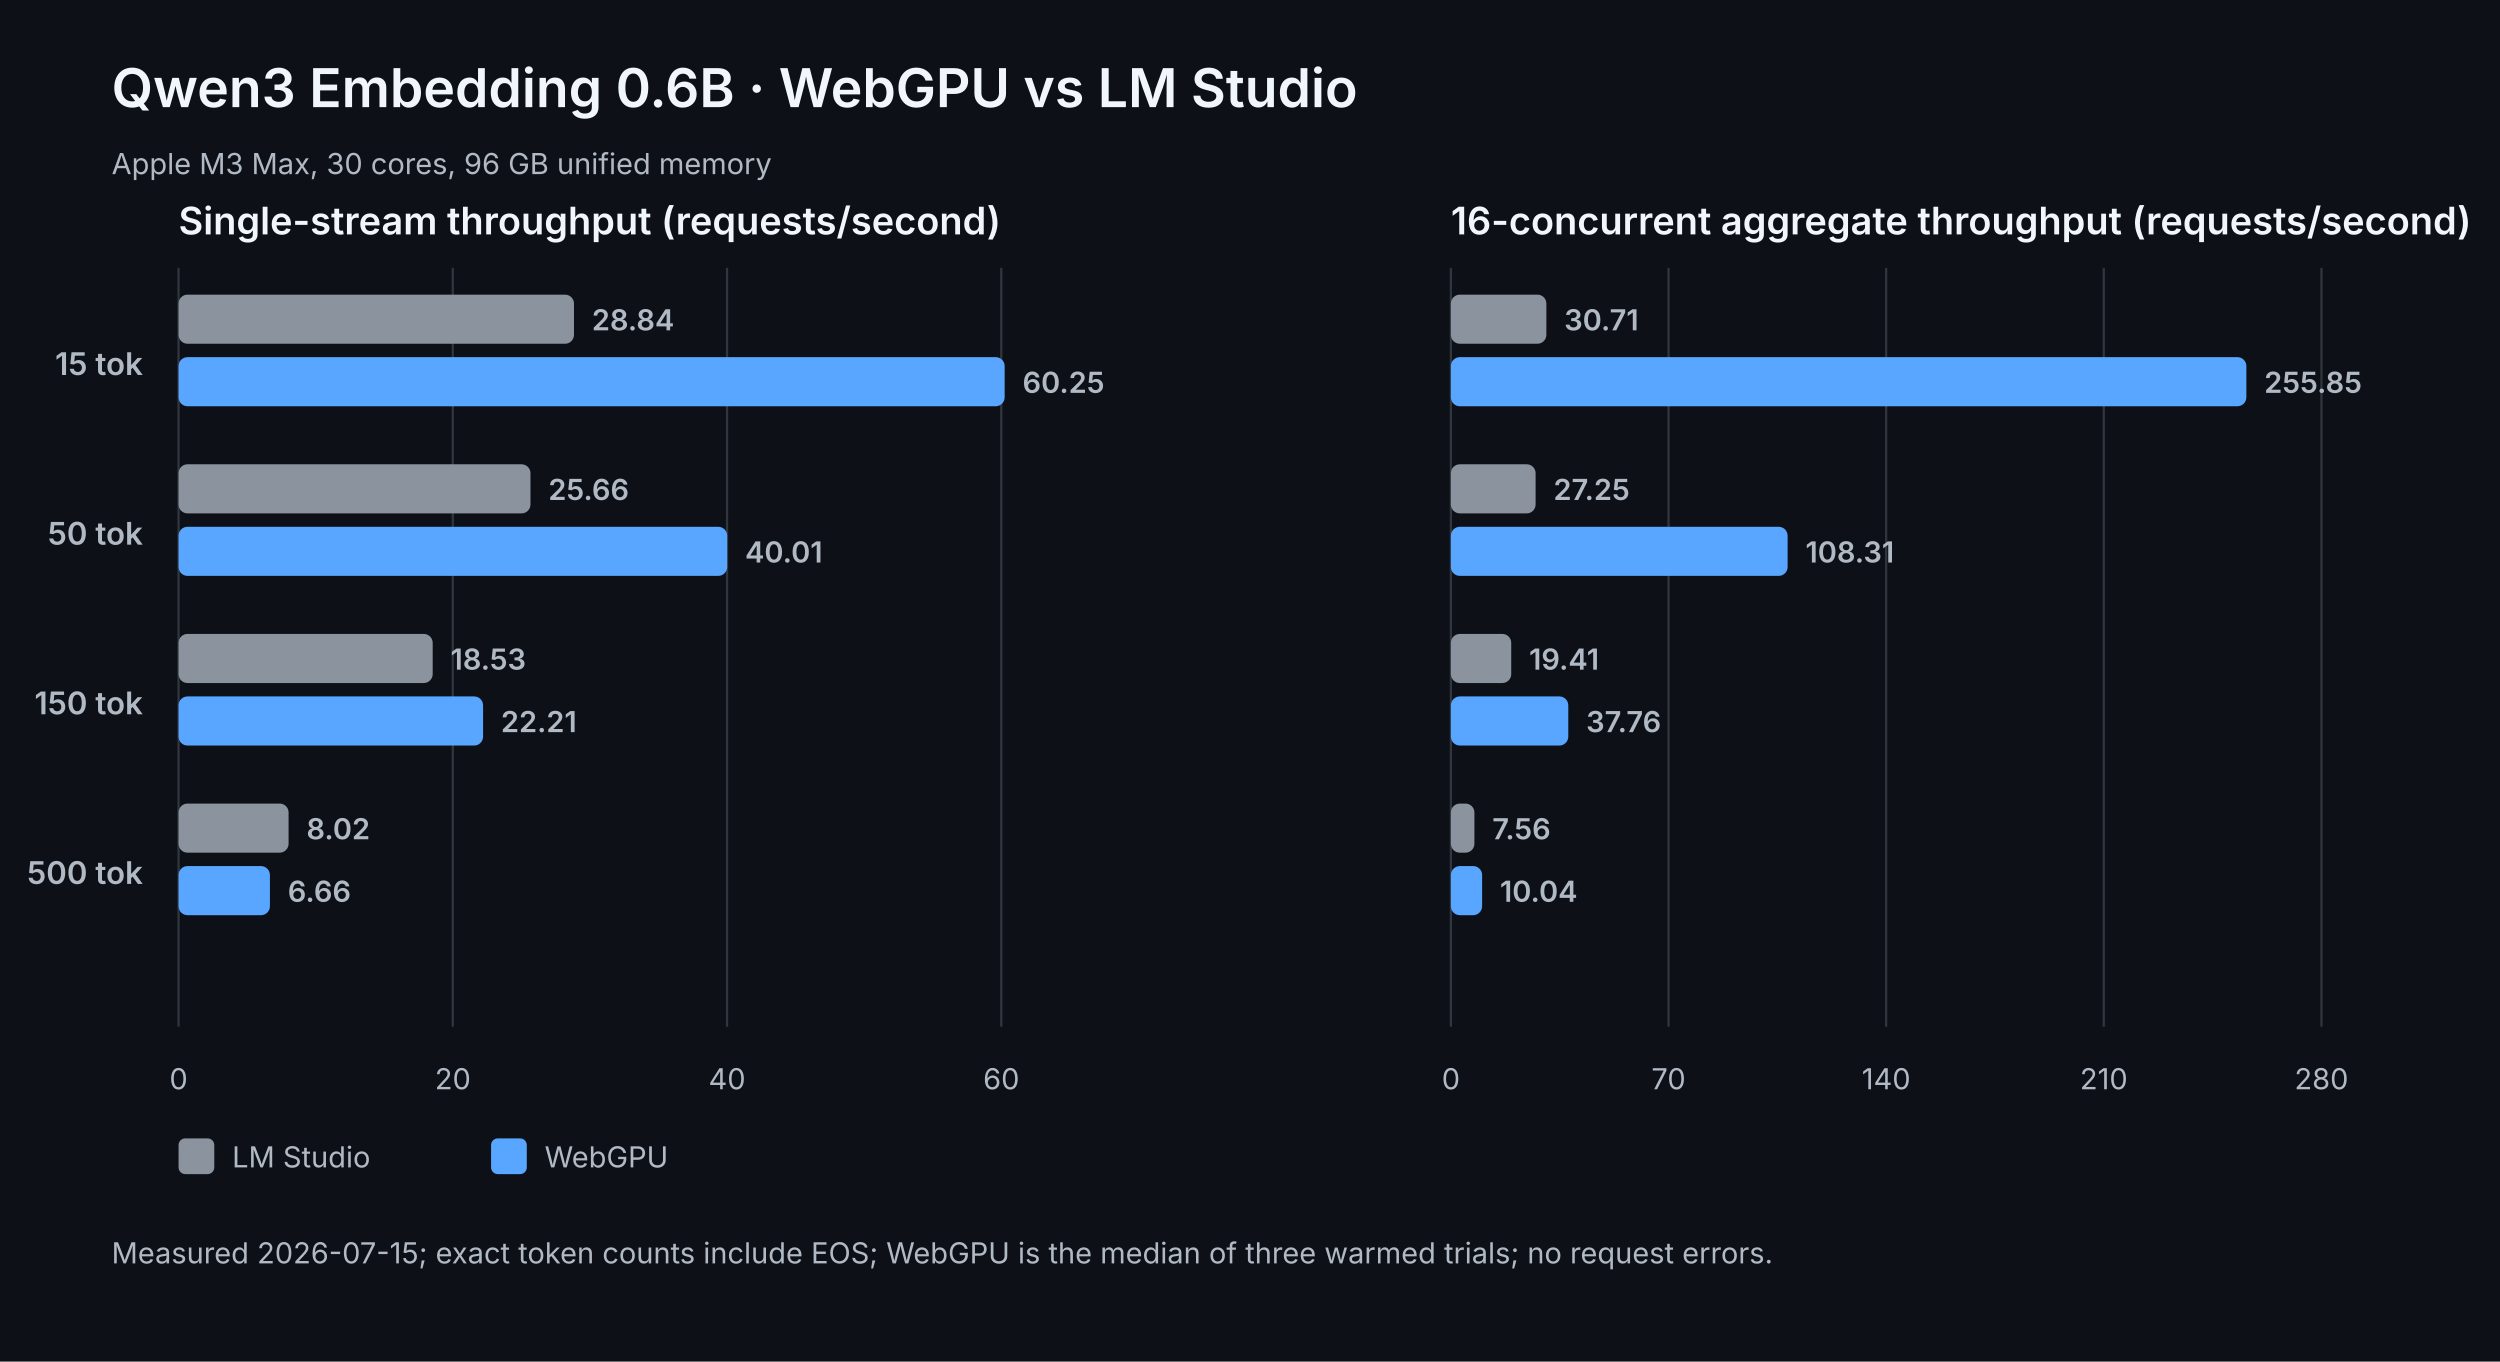
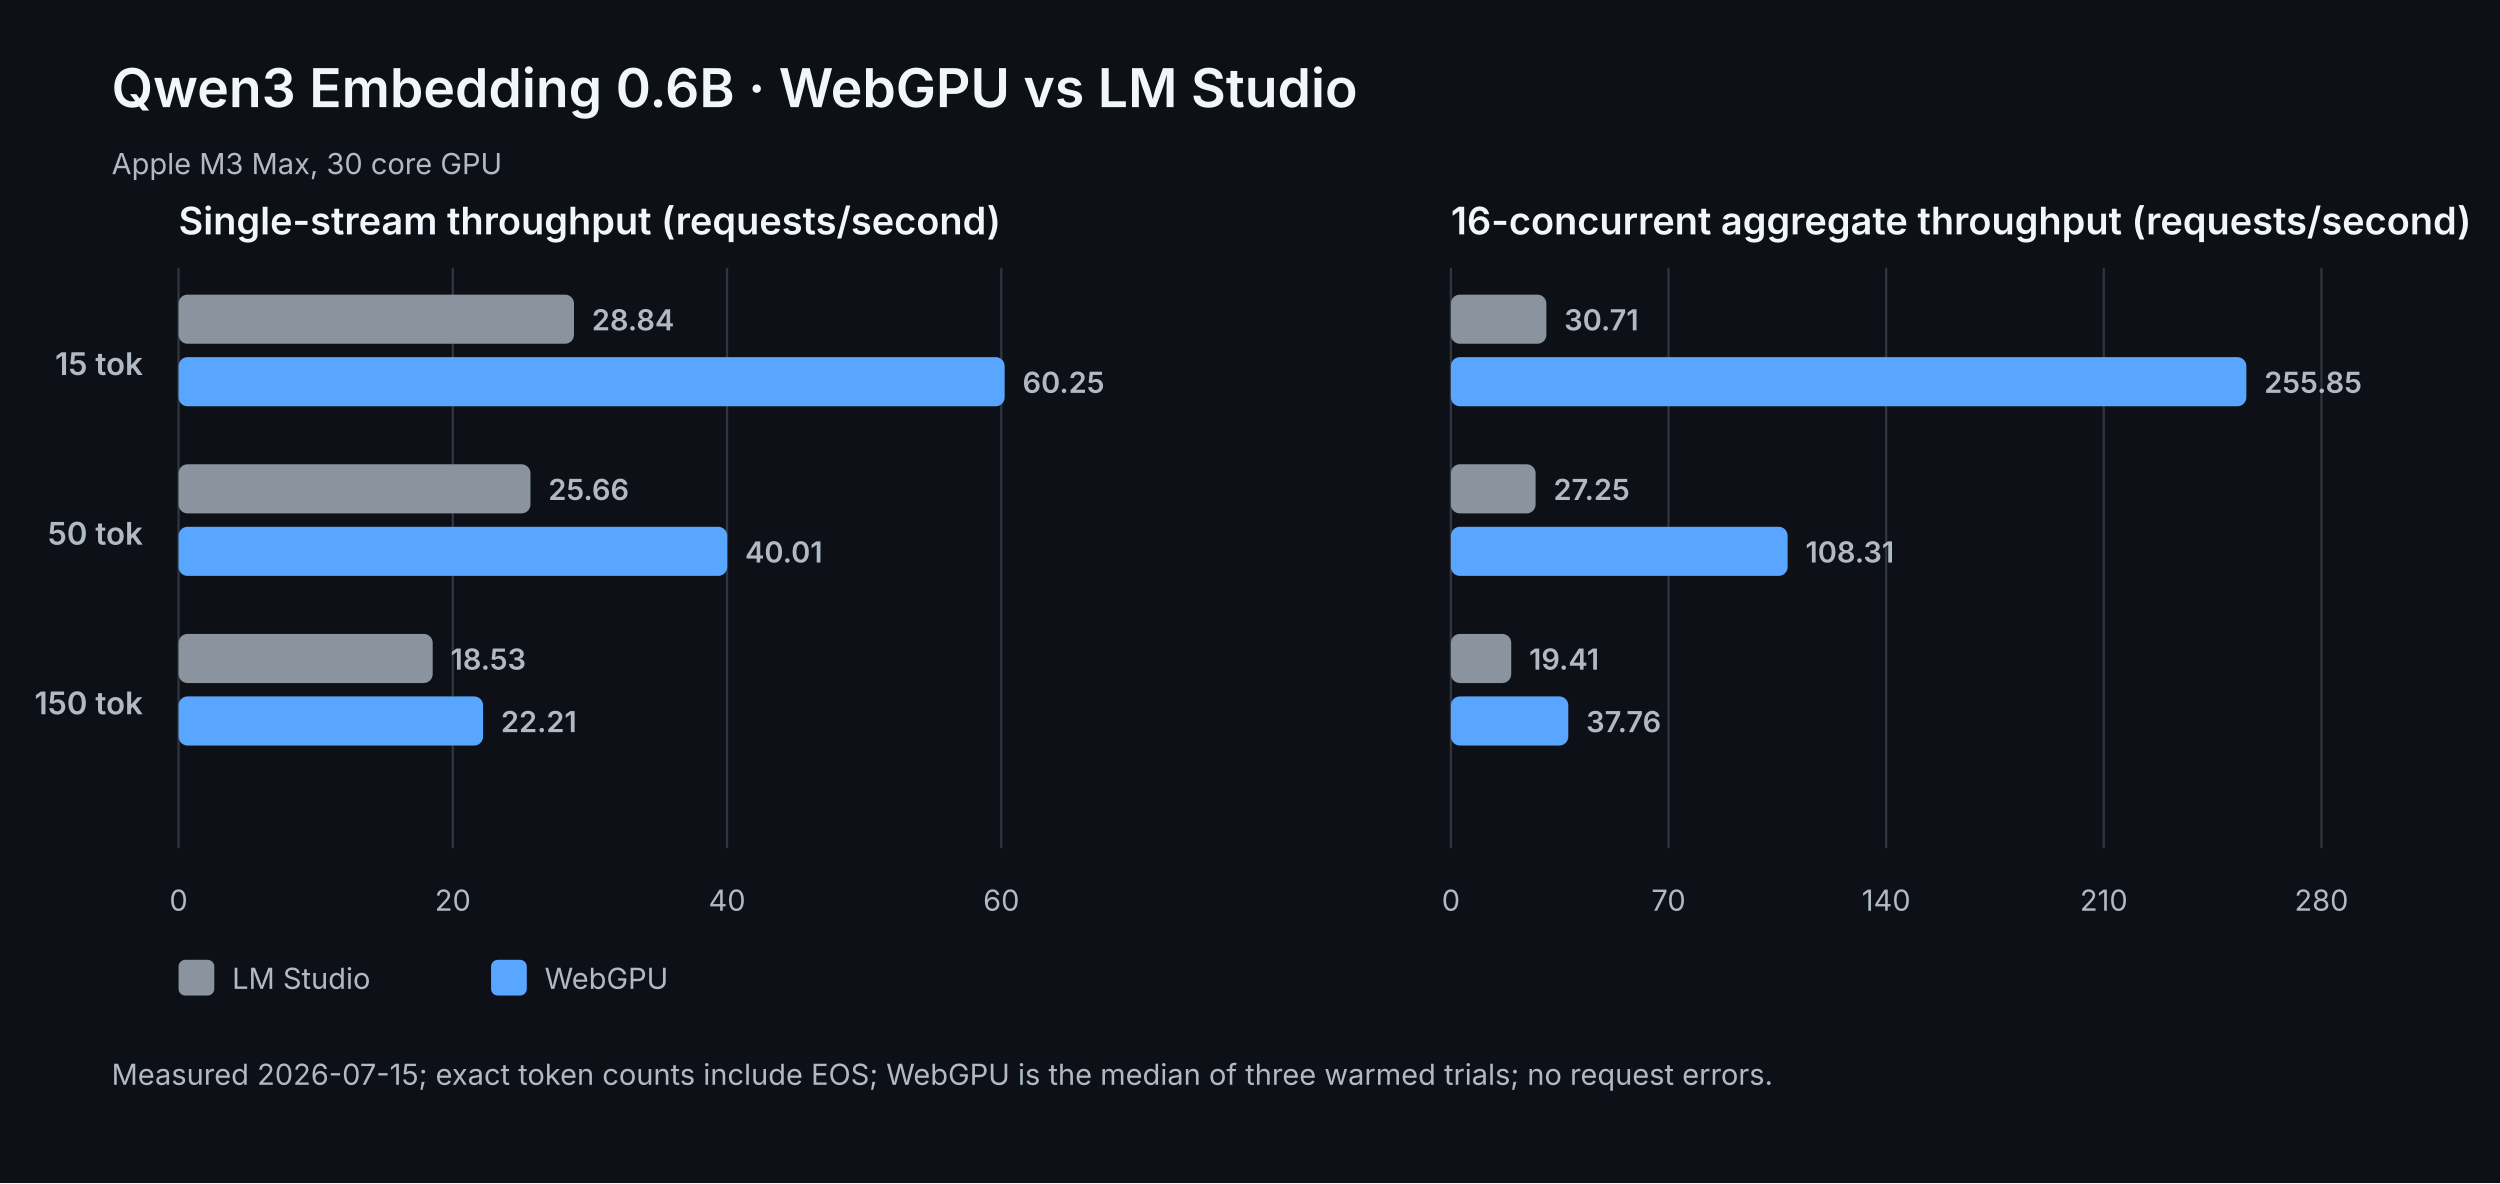
- <svg xmlns="http://www.w3.org/2000/svg" width="1120" height="610" viewBox="0 0 1120 610" role="img" aria-labelledby="title desc">
-   <rect width="1120" height="610" fill="#0d1117" />
+ <svg xmlns="http://www.w3.org/2000/svg" width="1120" height="530" viewBox="0 0 1120 530" role="img" aria-labelledby="title desc">
+   <rect width="1120" height="530" fill="#0d1117" />
  <style>
    .heading { font: 600 24px -apple-system, BlinkMacSystemFont, "Segoe UI", sans-serif; fill: #f0f6fc; }
    .subheading { font: 600 17px -apple-system, BlinkMacSystemFont, "Segoe UI", sans-serif; fill: #f0f6fc; }
    .label, .row-label, .value, .tick, .caption { font-family: -apple-system, BlinkMacSystemFont, "Segoe UI", sans-serif; fill: #b1bac4; }
    .row-label { font-size: 14px; font-weight: 600; }
    .value { font-size: 13px; font-weight: 600; }
    .tick, .caption { font-size: 13px; }
    .grid { stroke: #30363d; stroke-width: 1; }
    .lm { fill: #8b949e; }
    .gpu { fill: #58a6ff; }
  </style>
  <text x="50" y="48" class="heading" text-anchor="start">Qwen3 Embedding 0.6B · WebGPU vs LM Studio</text>
-   <text x="50" y="78" class="caption" text-anchor="start">Apple M3 Max, 30 cores, 96 GB unified memory</text>
+   <text x="50" y="78" class="caption" text-anchor="start">Apple M3 Max, 30 core GPU</text>
  <text x="80" y="105" class="subheading" text-anchor="start">Single-stream throughput (requests/second)</text>
  <text x="650" y="105" class="subheading" text-anchor="start">16-concurrent aggregate throughput (requests/second)</text>
-   <line x1="80" y1="120" x2="80" y2="460" class="grid" />
-   <text x="80" y="488" class="tick" text-anchor="middle">0</text>
-   <line x1="202.857" y1="120" x2="202.857" y2="460" class="grid" />
-   <text x="202.857" y="488" class="tick" text-anchor="middle">20</text>
-   <line x1="325.714" y1="120" x2="325.714" y2="460" class="grid" />
-   <text x="325.714" y="488" class="tick" text-anchor="middle">40</text>
-   <line x1="448.571" y1="120" x2="448.571" y2="460" class="grid" />
-   <text x="448.571" y="488" class="tick" text-anchor="middle">60</text>
-   <line x1="650" y1="120" x2="650" y2="460" class="grid" />
-   <text x="650" y="488" class="tick" text-anchor="middle">0</text>
-   <line x1="747.5" y1="120" x2="747.5" y2="460" class="grid" />
-   <text x="747.5" y="488" class="tick" text-anchor="middle">70</text>
-   <line x1="845" y1="120" x2="845" y2="460" class="grid" />
-   <text x="845" y="488" class="tick" text-anchor="middle">140</text>
-   <line x1="942.5" y1="120" x2="942.5" y2="460" class="grid" />
-   <text x="942.5" y="488" class="tick" text-anchor="middle">210</text>
-   <line x1="1040" y1="120" x2="1040" y2="460" class="grid" />
-   <text x="1040" y="488" class="tick" text-anchor="middle">280</text>
+   <line x1="80" y1="120" x2="80" y2="380" class="grid" />
+   <text x="80" y="408" class="tick" text-anchor="middle">0</text>
+   <line x1="202.857" y1="120" x2="202.857" y2="380" class="grid" />
+   <text x="202.857" y="408" class="tick" text-anchor="middle">20</text>
+   <line x1="325.714" y1="120" x2="325.714" y2="380" class="grid" />
+   <text x="325.714" y="408" class="tick" text-anchor="middle">40</text>
+   <line x1="448.571" y1="120" x2="448.571" y2="380" class="grid" />
+   <text x="448.571" y="408" class="tick" text-anchor="middle">60</text>
+   <line x1="650" y1="120" x2="650" y2="380" class="grid" />
+   <text x="650" y="408" class="tick" text-anchor="middle">0</text>
+   <line x1="747.5" y1="120" x2="747.5" y2="380" class="grid" />
+   <text x="747.5" y="408" class="tick" text-anchor="middle">70</text>
+   <line x1="845" y1="120" x2="845" y2="380" class="grid" />
+   <text x="845" y="408" class="tick" text-anchor="middle">140</text>
+   <line x1="942.5" y1="120" x2="942.5" y2="380" class="grid" />
+   <text x="942.5" y="408" class="tick" text-anchor="middle">210</text>
+   <line x1="1040" y1="120" x2="1040" y2="380" class="grid" />
+   <text x="1040" y="408" class="tick" text-anchor="middle">280</text>
  <text x="64" y="168" class="row-label" text-anchor="end">15 tok</text>
  <rect x="80" y="132" width="177.147" height="22" rx="4" class="lm" />
  <rect x="80" y="160" width="370.085" height="22" rx="4" class="gpu" />
  <text x="265.147" y="148" class="value" text-anchor="start">28.84</text>
  <text x="458.085" y="176" class="value" text-anchor="start">60.25</text>
  <rect x="650" y="132" width="42.771" height="22" rx="4" class="lm" />
  <rect x="650" y="160" width="356.366" height="22" rx="4" class="gpu" />
  <text x="700.771" y="148" class="value" text-anchor="start">30.71</text>
  <text x="1014.366" y="176" class="value" text-anchor="start">255.85</text>
  <text x="64" y="244" class="row-label" text-anchor="end">50 tok</text>
  <rect x="80" y="208" width="157.651" height="22" rx="4" class="lm" />
  <rect x="80" y="236" width="245.778" height="22" rx="4" class="gpu" />
  <text x="245.651" y="224" class="value" text-anchor="start">25.66</text>
  <text x="333.778" y="252" class="value" text-anchor="start">40.01</text>
  <rect x="650" y="208" width="37.952" height="22" rx="4" class="lm" />
  <rect x="650" y="236" width="150.854" height="22" rx="4" class="gpu" />
  <text x="695.952" y="224" class="value" text-anchor="start">27.25</text>
  <text x="808.854" y="252" class="value" text-anchor="start">108.31</text>
  <text x="64" y="320" class="row-label" text-anchor="end">150 tok</text>
  <rect x="80" y="284" width="113.845" height="22" rx="4" class="lm" />
  <rect x="80" y="312" width="136.422" height="22" rx="4" class="gpu" />
  <text x="201.845" y="300" class="value" text-anchor="start">18.53</text>
  <text x="224.422" y="328" class="value" text-anchor="start">22.21</text>
  <rect x="650" y="284" width="27.031" height="22" rx="4" class="lm" />
  <rect x="650" y="312" width="52.592" height="22" rx="4" class="gpu" />
  <text x="685.031" y="300" class="value" text-anchor="start">19.41</text>
  <text x="710.592" y="328" class="value" text-anchor="start">37.76</text>
-   <text x="64" y="396" class="row-label" text-anchor="end">500 tok</text>
-   <rect x="80" y="360" width="49.287" height="22" rx="4" class="lm" />
-   <rect x="80" y="388" width="40.922" height="22" rx="4" class="gpu" />
-   <text x="137.287" y="376" class="value" text-anchor="start">8.02</text>
-   <text x="128.922" y="404" class="value" text-anchor="start">6.66</text>
-   <rect x="650" y="360" width="10.534" height="22" rx="4" class="lm" />
-   <rect x="650" y="388" width="13.986" height="22" rx="4" class="gpu" />
-   <text x="668.534" y="376" class="value" text-anchor="start">7.56</text>
-   <text x="671.986" y="404" class="value" text-anchor="start">10.04</text>
-   <rect x="80" y="510" width="16" height="16" rx="3" class="lm" />
-   <text x="104" y="523" class="caption" text-anchor="start">LM Studio</text>
-   <rect x="220" y="510" width="16" height="16" rx="3" class="gpu" />
-   <text x="244" y="523" class="caption" text-anchor="start">WebGPU</text>
-   <text x="50" y="566" class="caption" text-anchor="start">Measured 2026-07-15; exact token counts include EOS; WebGPU is the median of three warmed trials; no request errors.</text>
+   <rect x="80" y="430" width="16" height="16" rx="3" class="lm" />
+   <text x="104" y="443" class="caption" text-anchor="start">LM Studio</text>
+   <rect x="220" y="430" width="16" height="16" rx="3" class="gpu" />
+   <text x="244" y="443" class="caption" text-anchor="start">WebGPU</text>
+   <text x="50" y="486" class="caption" text-anchor="start">Measured 2026-07-15; exact token counts include EOS; WebGPU is the median of three warmed trials; no request errors.</text>
</svg>
